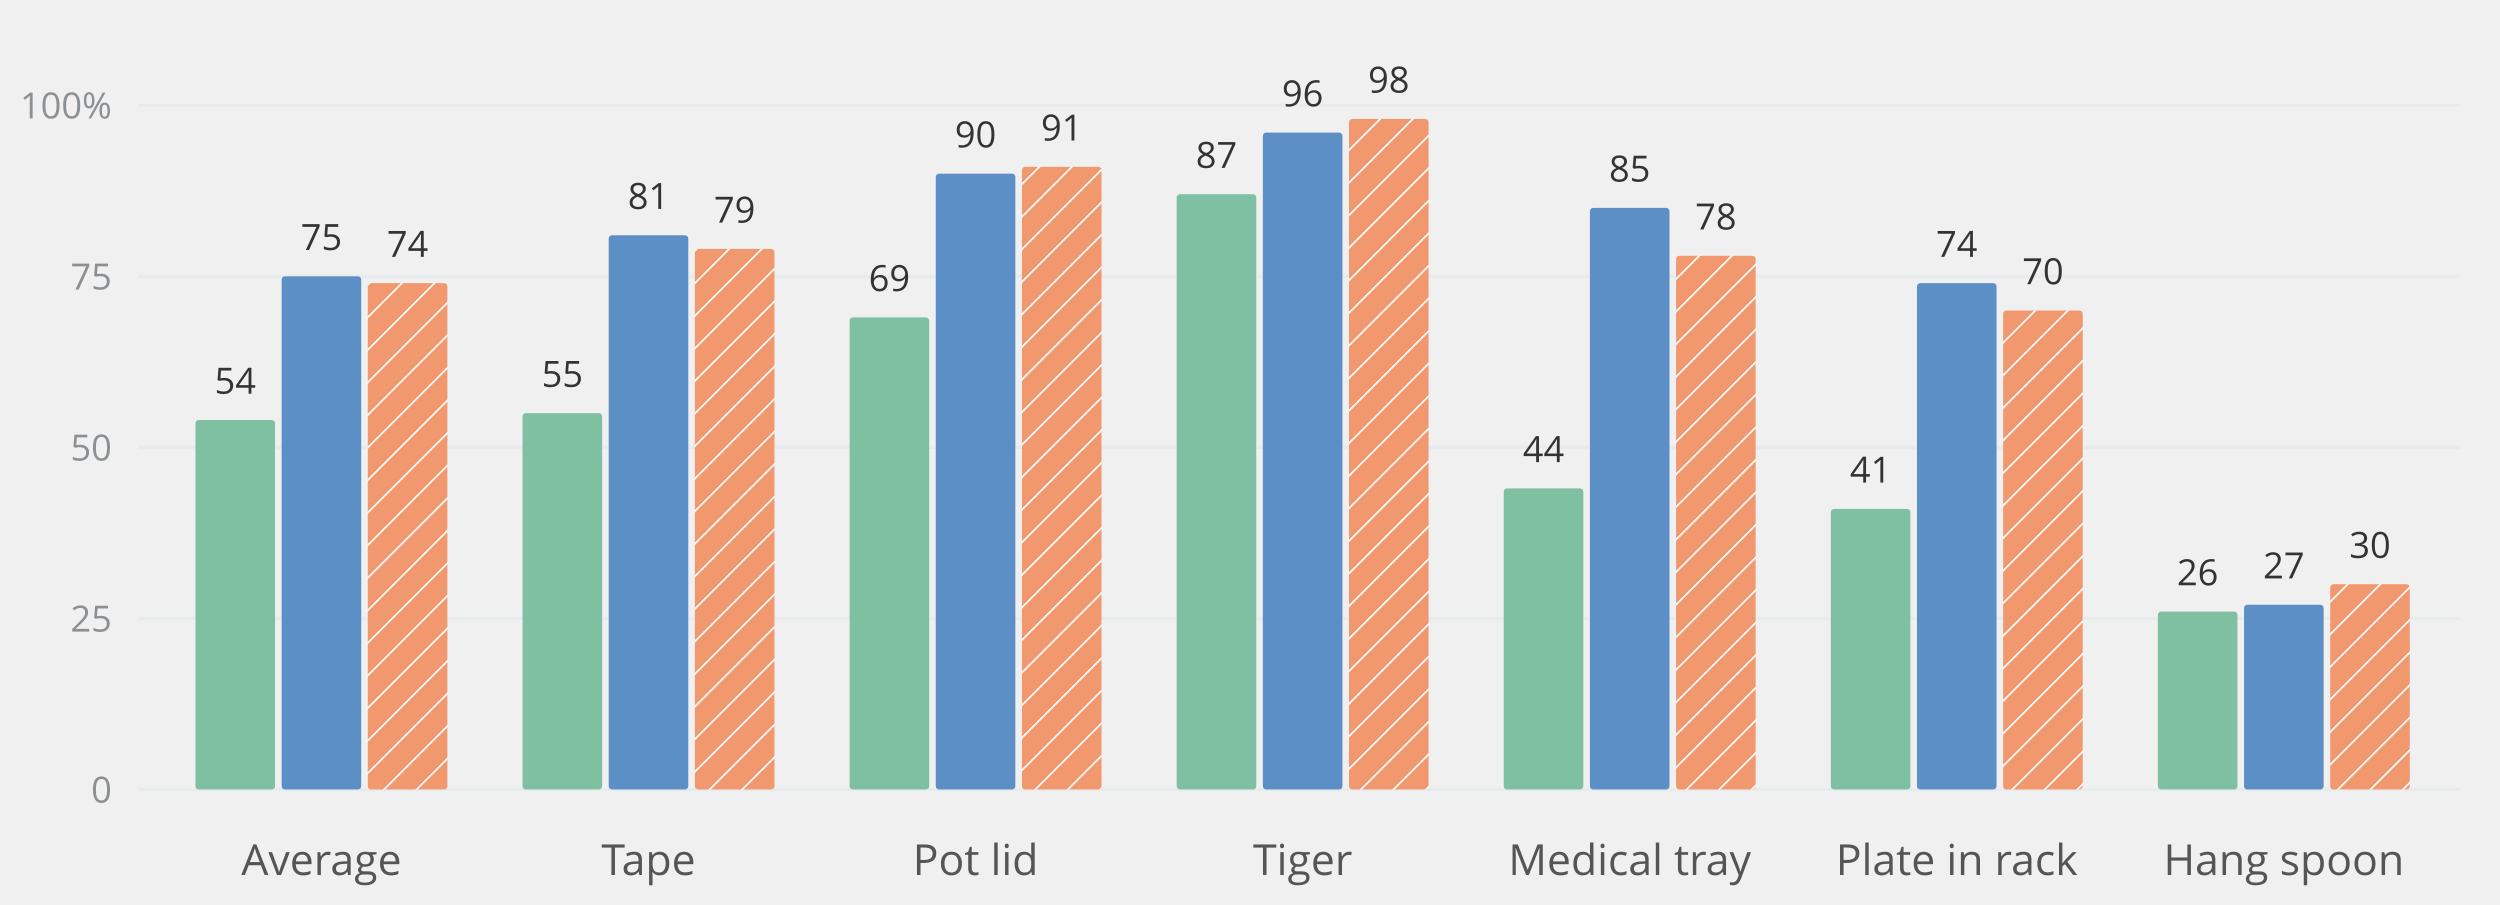
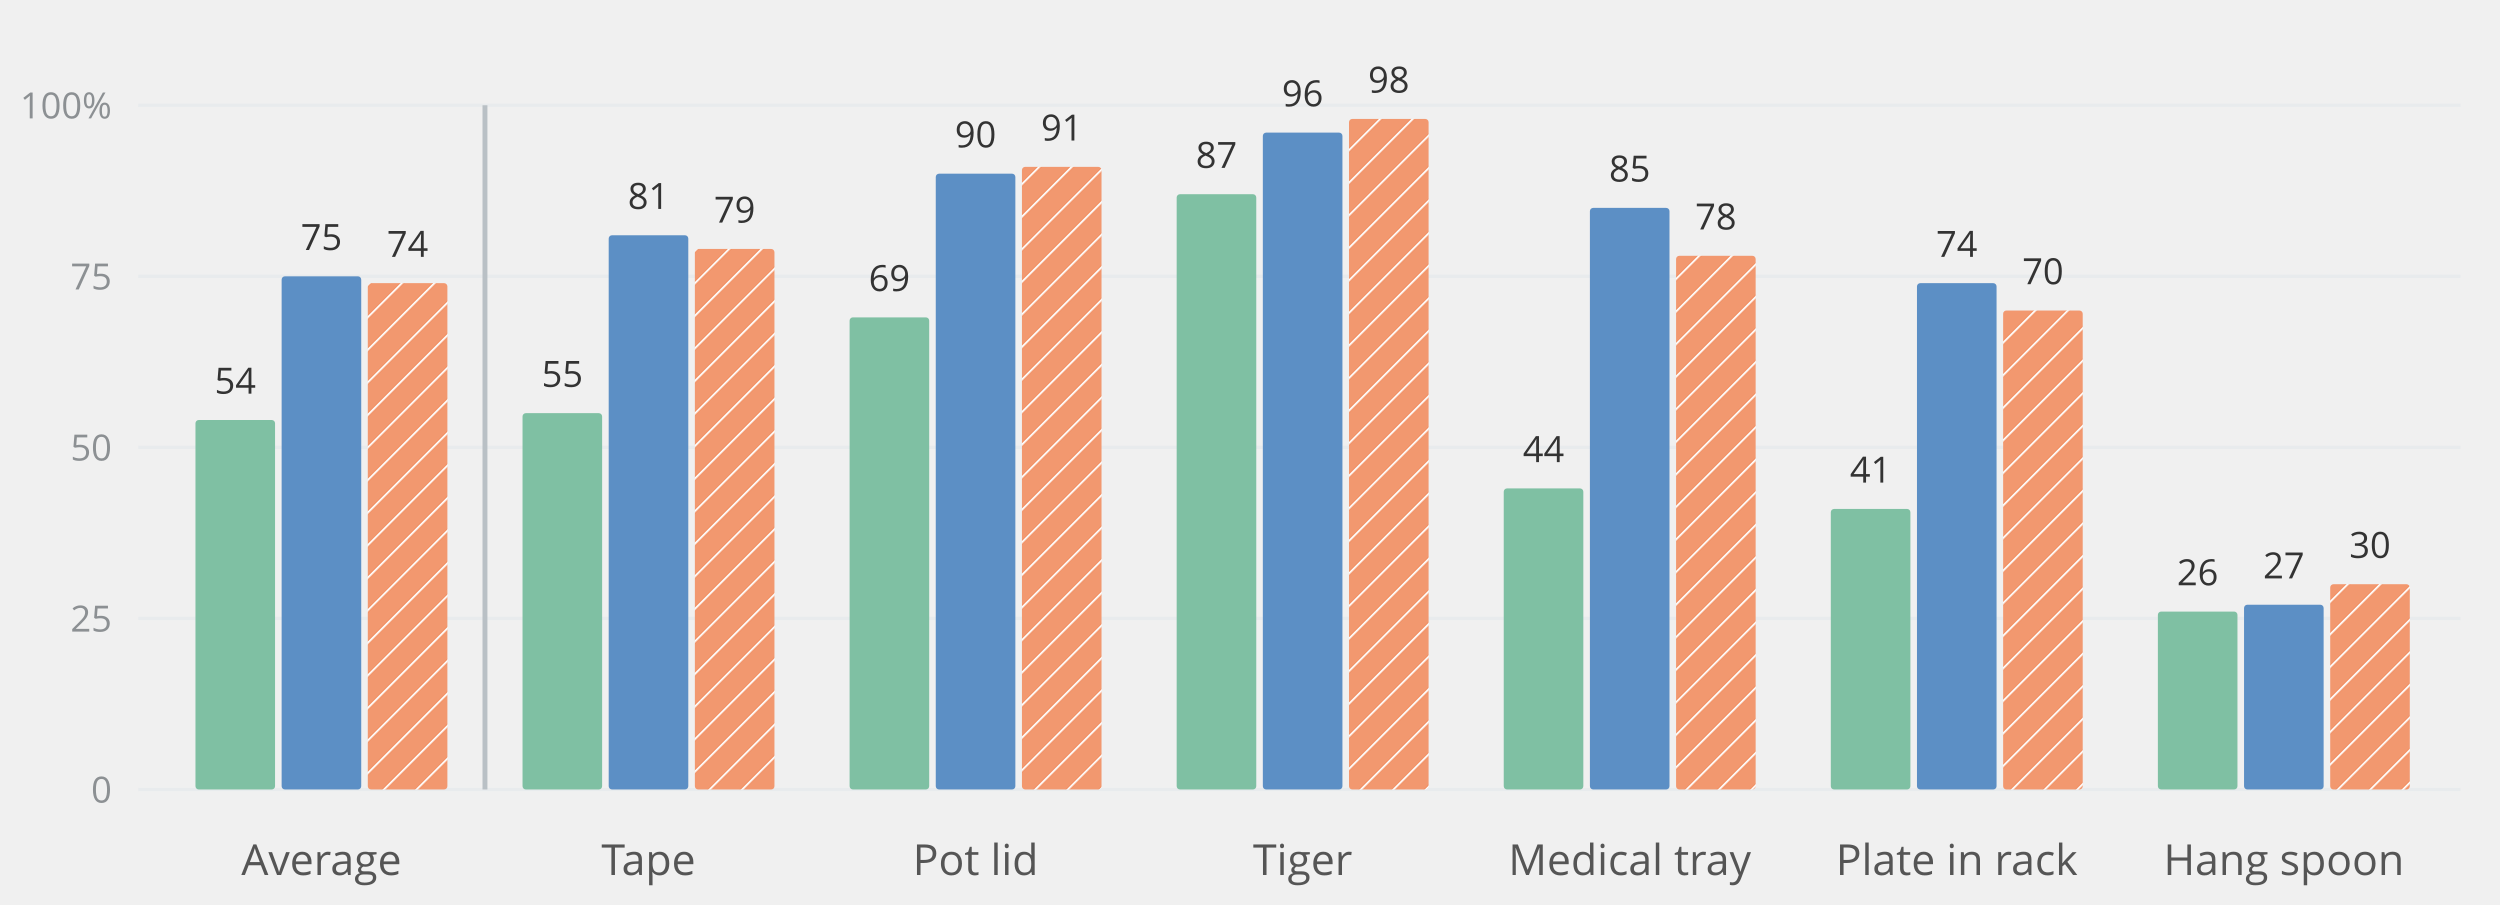
<svg xmlns="http://www.w3.org/2000/svg" width="760" height="275" viewBox="0 0 760 275" role="img" aria-labelledby="title desc">
  <defs>
    <pattern id="hatch" width="7" height="7" patternUnits="userSpaceOnUse" patternTransform="rotate(45)">
      <rect width="7" height="7" fill="#f2986f" />
      <path d="M0 0V7" stroke="#fff" stroke-width="1" />
    </pattern>
  </defs>
  <style>text{font-family:"Avenir Next",Avenir,"Open Sans",sans-serif;fill:#555;font-size:13px}.tick{fill:#8c9093;font-size:11px}.value{fill:#333;font-size:11px}.grid{stroke:#e8ebed;stroke-width:1}</style>
  <line class="grid" x1="42" x2="748" y1="240.0" y2="240.0" />
  <text class="tick" x="34" y="244.0" text-anchor="end">0</text>
  <line class="grid" x1="42" x2="748" y1="188.0" y2="188.0" />
  <text class="tick" x="34" y="192.0" text-anchor="end">25</text>
  <line class="grid" x1="42" x2="748" y1="136.0" y2="136.0" />
  <text class="tick" x="34" y="140.0" text-anchor="end">50</text>
  <line class="grid" x1="42" x2="748" y1="84.0" y2="84.0" />
  <text class="tick" x="34" y="88.0" text-anchor="end">75</text>
  <line class="grid" x1="42" x2="748" y1="32.0" y2="32.0" />
  <text class="tick" x="34" y="36.0" text-anchor="end">100%</text>
+   <line class="rp-divider" x1="147.429" x2="147.429" y1="32" y2="240" stroke="#b9c0c5" stroke-width="1.5" />
  <rect x="59.423" y="127.68" width="24.194" height="112.32" rx="1" fill="#7fc0a3" />
  <text class="value" x="71.52" y="119.68" text-anchor="middle">54</text>
  <rect x="85.617" y="84.0" width="24.194" height="156.0" rx="1" fill="#5c8fc5" />
  <text class="value" x="97.714" y="76.0" text-anchor="middle">75</text>
  <rect x="111.811" y="86.08" width="24.194" height="153.92" rx="1" fill="url(#hatch)" />
  <text class="value" x="123.909" y="78.08" text-anchor="middle">74</text>
  <text x="97.714" y="266" text-anchor="middle">Average</text>
  <rect x="158.851" y="125.6" width="24.194" height="114.4" rx="1" fill="#7fc0a3" />
  <text class="value" x="170.949" y="117.6" text-anchor="middle">55</text>
  <rect x="185.046" y="71.52" width="24.194" height="168.48" rx="1" fill="#5c8fc5" />
  <text class="value" x="197.143" y="63.52" text-anchor="middle">81</text>
  <rect x="211.24" y="75.68" width="24.194" height="164.32" rx="1" fill="url(#hatch)" />
  <text class="value" x="223.337" y="67.68" text-anchor="middle">79</text>
  <text x="197.143" y="266" text-anchor="middle">Tape</text>
  <rect x="258.28" y="96.48" width="24.194" height="143.52" rx="1" fill="#7fc0a3" />
  <text class="value" x="270.377" y="88.48" text-anchor="middle">69</text>
  <rect x="284.474" y="52.8" width="24.194" height="187.2" rx="1" fill="#5c8fc5" />
  <text class="value" x="296.571" y="44.8" text-anchor="middle">90</text>
  <rect x="310.669" y="50.72" width="24.194" height="189.28" rx="1" fill="url(#hatch)" />
  <text class="value" x="322.766" y="42.72" text-anchor="middle">91</text>
  <text x="296.571" y="266" text-anchor="middle">Pot lid</text>
  <rect x="357.709" y="59.04" width="24.194" height="180.96" rx="1" fill="#7fc0a3" />
  <text class="value" x="369.806" y="51.04" text-anchor="middle">87</text>
  <rect x="383.903" y="40.32" width="24.194" height="199.68" rx="1" fill="#5c8fc5" />
  <text class="value" x="396.0" y="32.32" text-anchor="middle">96</text>
  <rect x="410.097" y="36.16" width="24.194" height="203.84" rx="1" fill="url(#hatch)" />
  <text class="value" x="422.194" y="28.16" text-anchor="middle">98</text>
  <text x="396.0" y="266" text-anchor="middle">Tiger</text>
  <rect x="457.137" y="148.48" width="24.194" height="91.52" rx="1" fill="#7fc0a3" />
  <text class="value" x="469.234" y="140.48" text-anchor="middle">44</text>
  <rect x="483.331" y="63.2" width="24.194" height="176.8" rx="1" fill="#5c8fc5" />
  <text class="value" x="495.429" y="55.2" text-anchor="middle">85</text>
  <rect x="509.526" y="77.76" width="24.194" height="162.24" rx="1" fill="url(#hatch)" />
  <text class="value" x="521.623" y="69.76" text-anchor="middle">78</text>
  <text x="495.429" y="266" text-anchor="middle">Medical tray</text>
  <rect x="556.566" y="154.72" width="24.194" height="85.28" rx="1" fill="#7fc0a3" />
  <text class="value" x="568.663" y="146.72" text-anchor="middle">41</text>
  <rect x="582.76" y="86.08" width="24.194" height="153.92" rx="1" fill="#5c8fc5" />
  <text class="value" x="594.857" y="78.08" text-anchor="middle">74</text>
  <rect x="608.954" y="94.4" width="24.194" height="145.6" rx="1" fill="url(#hatch)" />
  <text class="value" x="621.051" y="86.4" text-anchor="middle">70</text>
  <text x="594.857" y="266" text-anchor="middle">Plate in rack</text>
  <rect x="655.994" y="185.92" width="24.194" height="54.08" rx="1" fill="#7fc0a3" />
  <text class="value" x="668.091" y="177.92" text-anchor="middle">26</text>
  <rect x="682.189" y="183.84" width="24.194" height="56.16" rx="1" fill="#5c8fc5" />
  <text class="value" x="694.286" y="175.84" text-anchor="middle">27</text>
  <rect x="708.383" y="177.6" width="24.194" height="62.4" rx="1" fill="url(#hatch)" />
  <text class="value" x="720.48" y="169.6" text-anchor="middle">30</text>
  <text x="694.286" y="266" text-anchor="middle">Hang spoon</text>
</svg>
